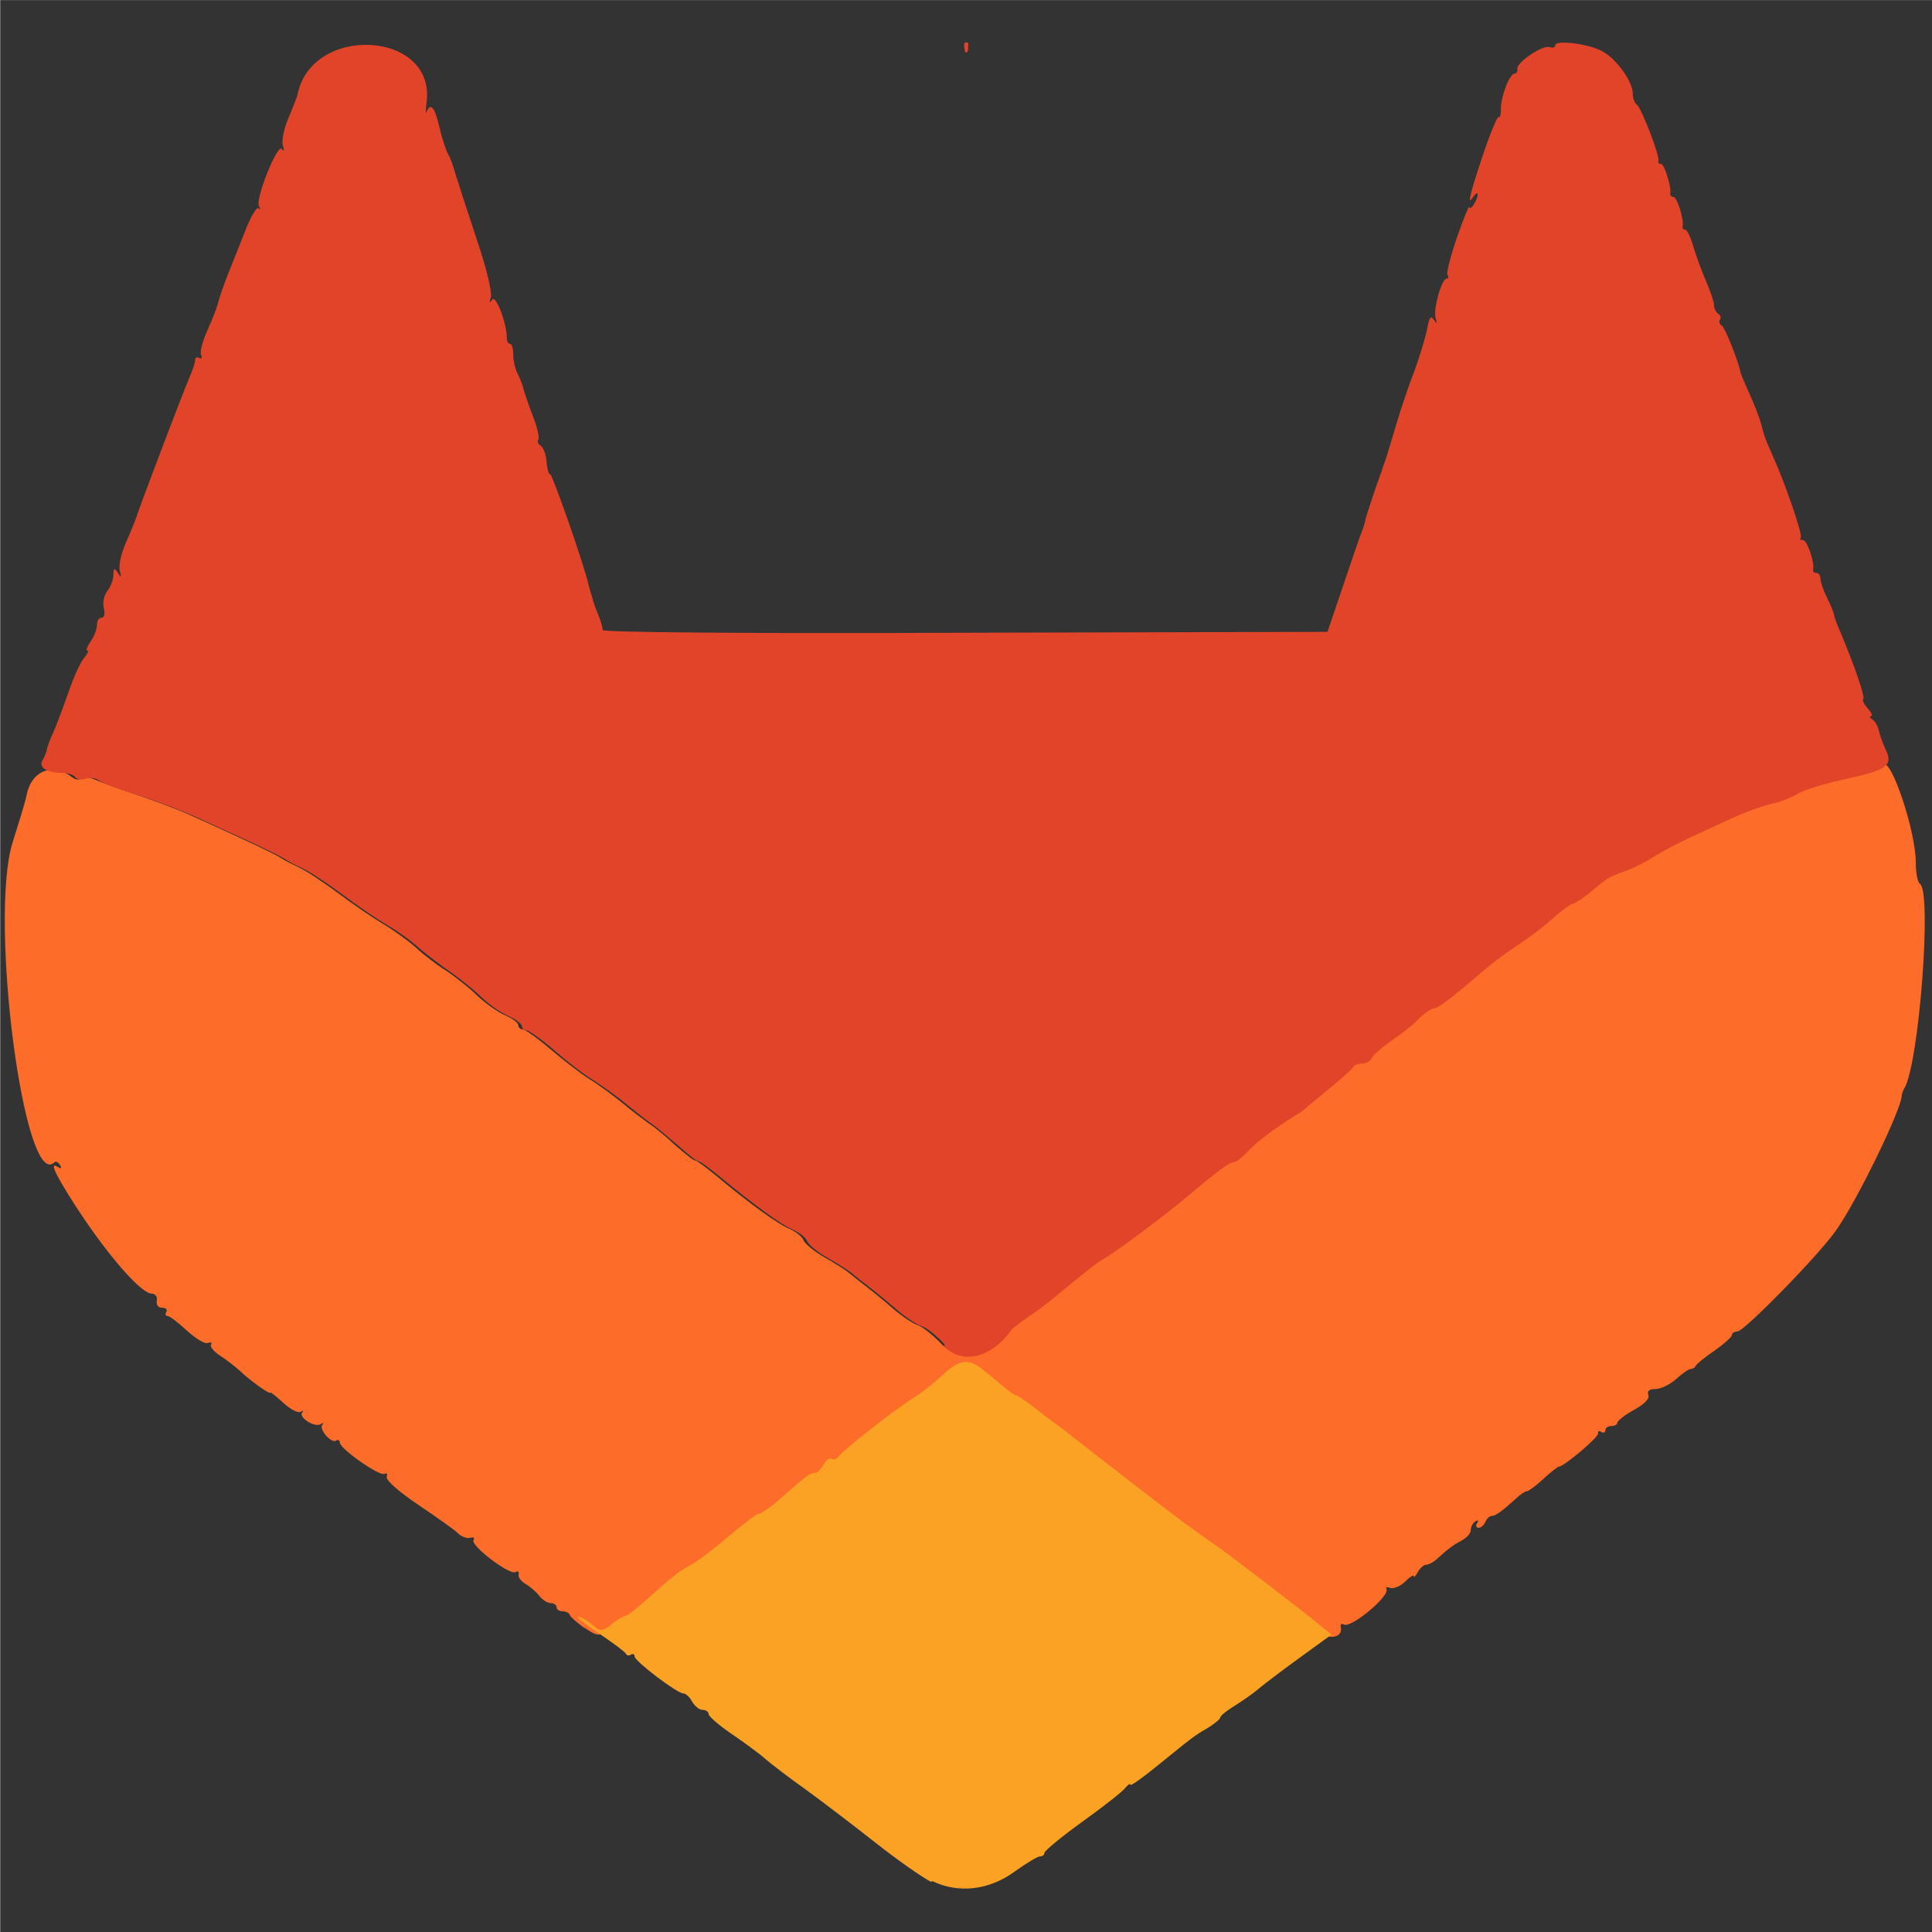
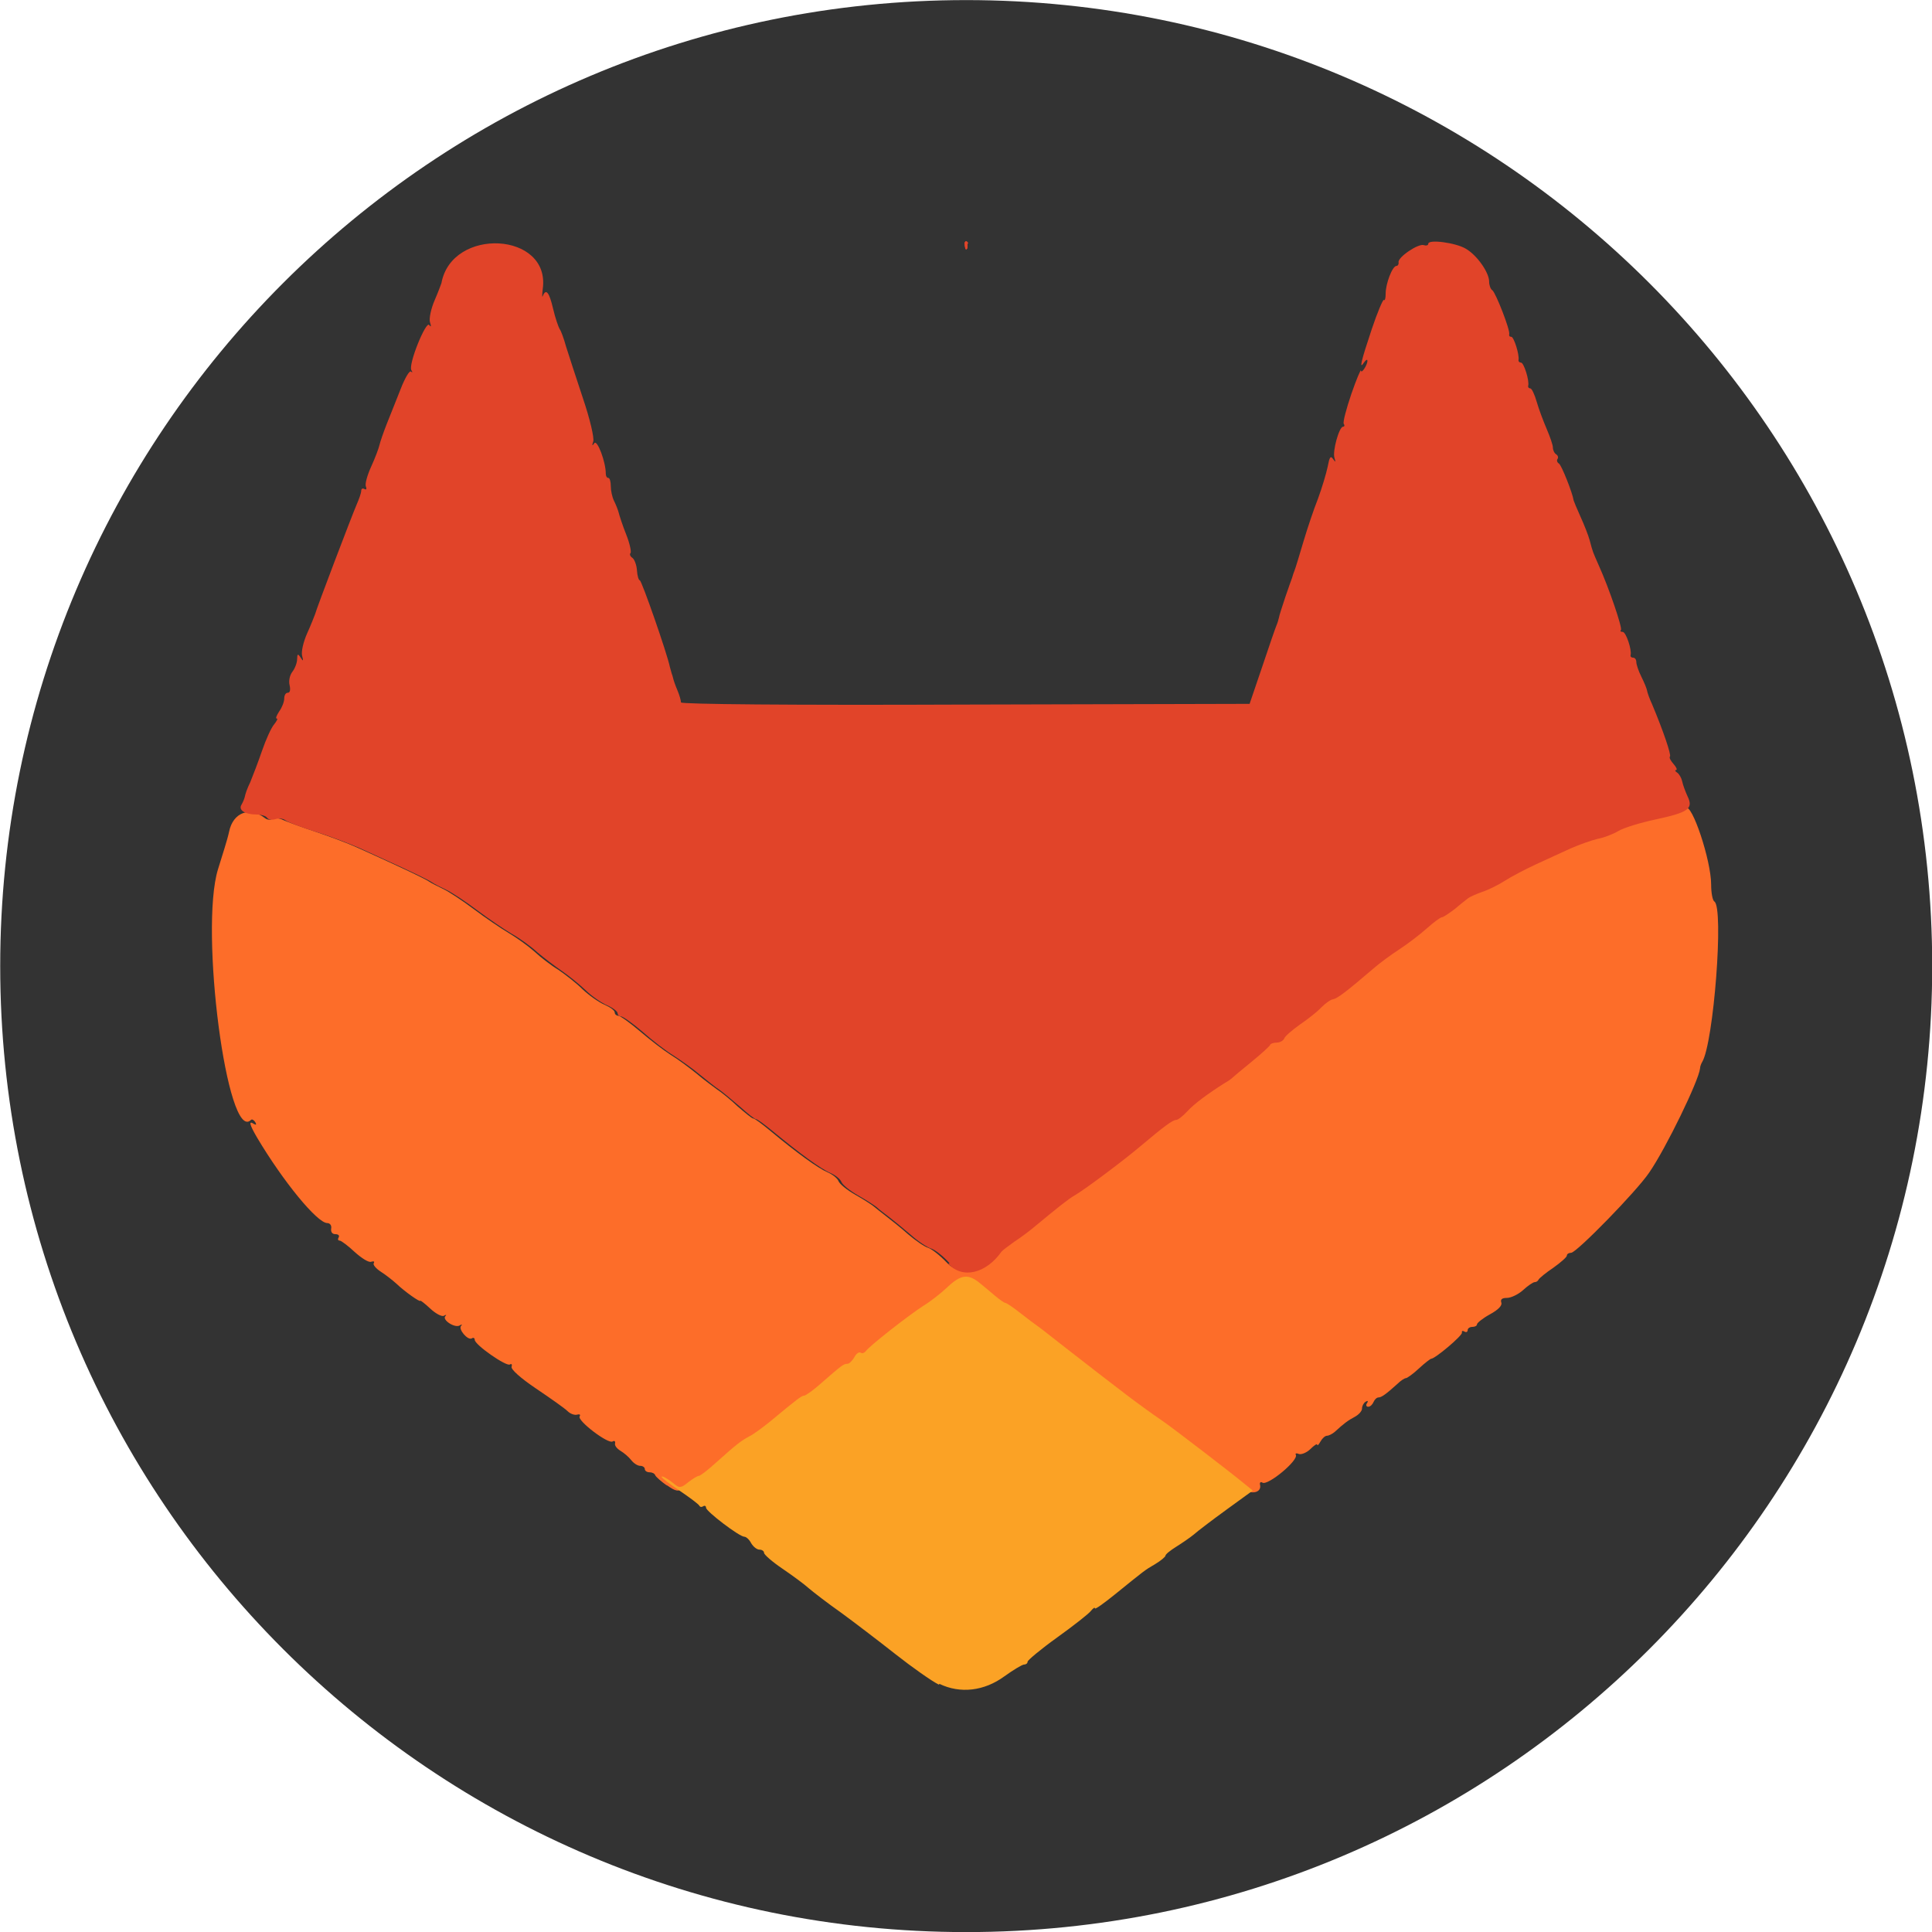
<svg xmlns="http://www.w3.org/2000/svg" width="16" height="16" viewBox="0 0 4.233 4.233" version="1.1" id="svg5" xml:space="preserve">
  <defs id="defs2" />
  <g id="g815" transform="translate(7.659513,0.1613892)">
    <g id="g2691" transform="translate(8.125939,-1.9672735e-4)">
-       <rect style="fill:#333333;fill-opacity:1;stroke:none;stroke-width:0.265" id="rect9168" width="4.233" height="4.233" x="-15.785" y="-0.161" />
+       <rect style="fill:#333333;fill-opacity:1;stroke:none;stroke-width:0.265" id="rect9168" width="4.233" height="4.233" x="-15.785" y="-0.161" ry="2.117" />
      <path style="fill:#fd6d29;fill-opacity:1;stroke-width:0.009" d="m -21.816,4.032 c 0,-0.002 -0.002,-0.004 -0.004,-0.004 -0.002,0 -0.004,0.002 -0.004,0.004 0,0.002 0.002,0.004 0.004,0.004 0.002,0 0.004,-0.002 0.004,-0.004 z" id="path5152" />
      <path style="fill:#fd6d29;fill-opacity:1;stroke-width:0.009" d="m -23.974,4.148 c 0,-0.002 -0.002,-0.004 -0.004,-0.004 -0.002,0 -0.004,0.002 -0.004,0.004 0,0.002 0.002,0.004 0.004,0.004 0.002,0 0.004,-0.002 0.004,-0.004 z" id="path5150" />
      <path style="fill:#fd6d29;fill-opacity:1;stroke-width:0.009" d="m -22.105,4.245 c -0.003,-0.003 -0.009,-0.003 -0.012,0 -0.003,0.003 -5.97e-4,0.006 0.006,0.006 0.007,0 0.009,-0.003 0.006,-0.006 z" id="path5148" />
      <path style="fill:#fd6d29;fill-opacity:1;stroke-width:0.009" d="m -22.264,4.39 c 0,-0.002 0.002,-0.004 0.004,-0.004 0.002,0 0.004,0.002 0.004,0.004 0,0.002 -0.002,0.004 -0.004,0.004 -0.002,0 -0.004,-0.002 -0.004,-0.004 z" id="path5144" />
      <path style="fill:#fd6d29;fill-opacity:1;stroke-width:0.009" d="m -22.398,4.462 c 0,-0.002 0.002,-0.004 0.004,-0.004 0.002,0 0.004,0.002 0.004,0.004 0,0.002 -0.002,0.004 -0.004,0.004 -0.002,0 -0.004,-0.002 -0.004,-0.004 z" id="path443" />
-       <g id="g5638" transform="translate(0,0.09316638)">
+       <g id="g5638" transform="matrix(0.7845316,0,0,0.7845316,-2.945191,0.4944348)">
        <path style="fill:#fd6d29;fill-opacity:1;stroke-width:0.009" d="m -14.503,3.314 c -0.017,-0.012 -0.033,-0.026 -0.034,-0.03 -0.002,-0.005 -0.009,-0.008 -0.016,-0.008 -0.007,0 -0.013,-0.004 -0.013,-0.009 0,-0.005 -0.006,-0.009 -0.013,-0.009 -0.007,0 -0.018,-0.007 -0.025,-0.016 -0.007,-0.009 -0.02,-0.02 -0.03,-0.026 -0.01,-0.006 -0.017,-0.015 -0.015,-0.021 0.001,-0.006 -0.002,-0.008 -0.007,-0.005 -0.012,0.008 -0.099,-0.058 -0.092,-0.07 0.003,-0.005 -3.7e-5,-0.007 -0.007,-0.005 -0.007,0.002 -0.019,-0.002 -0.027,-0.01 -0.008,-0.008 -0.048,-0.036 -0.088,-0.063 -0.043,-0.029 -0.071,-0.054 -0.068,-0.061 0.002,-0.006 2.8e-5,-0.009 -0.005,-0.006 -0.01,0.006 -0.098,-0.055 -0.098,-0.069 0,-0.005 -0.004,-0.007 -0.008,-0.004 -0.011,0.007 -0.039,-0.026 -0.03,-0.035 0.004,-0.004 0.002,-0.005 -0.004,-9.931e-4 -0.014,0.008 -0.05,-0.016 -0.04,-0.026 0.004,-0.004 0.002,-0.005 -0.004,-0.001 -0.006,0.003 -0.023,-0.006 -0.038,-0.02 -0.015,-0.014 -0.028,-0.024 -0.028,-0.022 0,0.005 -0.043,-0.025 -0.067,-0.048 -0.01,-0.009 -0.029,-0.024 -0.043,-0.033 -0.014,-0.009 -0.023,-0.02 -0.02,-0.024 0.003,-0.005 -2.98e-4,-0.006 -0.007,-0.004 -0.007,0.003 -0.027,-0.01 -0.046,-0.027 -0.018,-0.017 -0.038,-0.032 -0.042,-0.032 -0.005,0 -0.006,-0.004 -0.003,-0.009 0.003,-0.005 -9.25e-4,-0.009 -0.009,-0.009 -0.009,0 -0.013,-0.006 -0.012,-0.015 0.002,-0.009 -0.003,-0.016 -0.011,-0.016 -0.028,-4.494e-4 -0.123,-0.116 -0.196,-0.239 -0.021,-0.036 -0.024,-0.048 -0.009,-0.038 0.007,0.004 0.008,0.002 0.004,-0.005 -0.004,-0.006 -0.009,-0.009 -0.012,-0.006 -0.066,0.066 -0.144,-0.531 -0.092,-0.7 0.005,-0.016 0.013,-0.042 0.018,-0.058 0.005,-0.016 0.011,-0.037 0.013,-0.047 0.011,-0.054 0.058,-0.071 0.1,-0.038 0.006,0.005 0.015,0.006 0.021,0.002 0.006,-0.003 0.019,-0.002 0.029,0.003 0.011,0.005 0.052,0.02 0.091,0.033 0.039,0.013 0.092,0.033 0.116,0.044 0.025,0.011 0.077,0.035 0.116,0.053 0.039,0.018 0.078,0.037 0.085,0.042 0.007,0.005 0.026,0.014 0.04,0.021 0.015,0.007 0.053,0.032 0.085,0.056 0.032,0.024 0.076,0.054 0.098,0.067 0.022,0.013 0.054,0.036 0.072,0.052 0.017,0.016 0.047,0.039 0.067,0.051 0.019,0.013 0.05,0.037 0.067,0.054 0.018,0.017 0.045,0.036 0.061,0.043 0.016,0.007 0.029,0.016 0.029,0.022 0,0.005 0.005,0.009 0.01,0.009 0.005,0 0.033,0.02 0.06,0.043 0.028,0.024 0.067,0.054 0.086,0.066 0.02,0.012 0.052,0.036 0.073,0.053 0.02,0.017 0.046,0.036 0.057,0.044 0.011,0.007 0.037,0.028 0.057,0.047 0.021,0.018 0.04,0.034 0.044,0.034 0.004,7.16e-5 0.024,0.015 0.047,0.034 0.073,0.061 0.134,0.105 0.16,0.116 0.014,0.006 0.028,0.017 0.031,0.025 0.003,0.008 0.024,0.025 0.047,0.038 0.023,0.013 0.046,0.028 0.052,0.033 0.006,0.005 0.021,0.017 0.034,0.027 0.013,0.01 0.041,0.032 0.061,0.05 0.021,0.018 0.046,0.035 0.056,0.038 0.01,0.003 0.034,0.022 0.052,0.041 0.039,0.042 0.105,0.027 0.148,-0.034 0.003,-0.004 0.019,-0.017 0.036,-0.028 0.017,-0.012 0.044,-0.032 0.059,-0.044 0.064,-0.052 0.093,-0.075 0.109,-0.085 0.028,-0.017 0.136,-0.097 0.181,-0.135 0.07,-0.059 0.093,-0.076 0.103,-0.076 0.005,-6.27e-5 0.019,-0.011 0.031,-0.024 0.019,-0.02 0.057,-0.049 0.106,-0.08 0.008,-0.005 0.016,-0.011 0.019,-0.013 0.002,-0.002 0.027,-0.023 0.054,-0.045 0.027,-0.022 0.051,-0.043 0.052,-0.047 0.002,-0.004 0.01,-0.007 0.019,-0.007 0.009,0 0.018,-0.005 0.021,-0.012 0.002,-0.006 0.022,-0.023 0.043,-0.038 0.021,-0.015 0.048,-0.036 0.06,-0.048 0.011,-0.012 0.026,-0.022 0.033,-0.023 0.011,-0.002 0.036,-0.021 0.113,-0.086 0.017,-0.015 0.05,-0.039 0.073,-0.054 0.023,-0.015 0.057,-0.041 0.076,-0.058 0.019,-0.017 0.037,-0.031 0.042,-0.031 0.004,0 0.021,-0.01 0.036,-0.023 0.016,-0.012 0.032,-0.026 0.037,-0.03 0.005,-0.004 0.023,-0.012 0.04,-0.018 0.017,-0.006 0.045,-0.02 0.063,-0.031 0.017,-0.011 0.056,-0.032 0.085,-0.045 0.03,-0.014 0.074,-0.034 0.098,-0.045 0.025,-0.011 0.059,-0.023 0.076,-0.027 0.017,-0.004 0.043,-0.014 0.058,-0.022 0.015,-0.009 0.061,-0.023 0.103,-0.032 0.042,-0.009 0.082,-0.022 0.09,-0.028 0.017,-0.015 0.071,0.146 0.071,0.214 0,0.023 0.004,0.044 0.009,0.047 0.027,0.017 -0.002,0.395 -0.034,0.448 -0.003,0.005 -0.006,0.013 -0.006,0.018 -0.003,0.033 -0.095,0.223 -0.142,0.291 -0.035,0.052 -0.203,0.224 -0.218,0.224 -0.006,0 -0.012,0.003 -0.012,0.008 0,0.004 -0.017,0.019 -0.038,0.034 -0.021,0.014 -0.039,0.029 -0.041,0.033 -0.002,0.004 -0.006,0.007 -0.011,0.007 -0.004,0 -0.019,0.01 -0.032,0.022 -0.013,0.012 -0.034,0.022 -0.045,0.022 -0.014,0 -0.019,0.004 -0.016,0.013 0.003,0.008 -0.008,0.02 -0.032,0.033 -0.02,0.011 -0.036,0.024 -0.036,0.028 0,0.004 -0.006,0.007 -0.013,0.007 -0.007,0 -0.013,0.004 -0.013,0.009 0,0.005 -0.004,0.007 -0.009,0.004 -0.005,-0.003 -0.008,-0.002 -0.007,0.003 0.002,0.008 -0.075,0.073 -0.086,0.073 -0.002,0 -0.018,0.012 -0.034,0.027 -0.016,0.015 -0.033,0.027 -0.036,0.027 -0.004,0 -0.015,0.007 -0.024,0.016 -0.032,0.029 -0.045,0.038 -0.053,0.038 -0.005,0 -0.011,0.006 -0.014,0.013 -0.003,0.007 -0.009,0.013 -0.015,0.013 -0.005,0 -0.007,-0.005 -0.003,-0.01 0.004,-0.006 0.002,-0.008 -0.004,-0.004 -0.006,0.004 -0.01,0.012 -0.01,0.019 0,0.007 -0.009,0.017 -0.02,0.023 -0.019,0.01 -0.031,0.019 -0.056,0.042 -0.007,0.006 -0.017,0.011 -0.022,0.011 -0.005,0 -0.013,0.007 -0.018,0.016 -0.005,0.009 -0.009,0.013 -0.009,0.009 -1.48e-4,-0.004 -0.009,0.002 -0.019,0.012 -0.01,0.01 -0.025,0.016 -0.032,0.014 -0.007,-0.003 -0.011,-0.002 -0.009,0.002 0.009,0.015 -0.078,0.087 -0.093,0.078 -0.005,-0.003 -0.008,-9.209e-4 -0.007,0.005 0.006,0.024 -0.026,0.03 -0.052,0.01 -0.101,-0.079 -0.208,-0.161 -0.227,-0.174 -0.063,-0.044 -0.115,-0.083 -0.287,-0.217 -0.022,-0.017 -0.048,-0.038 -0.058,-0.045 -0.01,-0.007 -0.034,-0.026 -0.053,-0.04 -0.019,-0.015 -0.037,-0.027 -0.04,-0.027 -0.003,-6e-6 -0.016,-0.009 -0.029,-0.02 -0.013,-0.011 -0.032,-0.027 -0.042,-0.035 -0.033,-0.027 -0.053,-0.025 -0.092,0.012 -0.016,0.015 -0.046,0.038 -0.066,0.051 -0.042,0.027 -0.153,0.114 -0.161,0.127 -0.003,0.005 -0.009,0.007 -0.014,0.004 -0.004,-0.003 -0.012,0.003 -0.018,0.013 -0.005,0.01 -0.014,0.018 -0.019,0.018 -0.011,0 -0.017,0.005 -0.072,0.053 -0.023,0.02 -0.045,0.036 -0.049,0.036 -0.008,9e-6 -0.02,0.009 -0.096,0.073 -0.019,0.016 -0.044,0.034 -0.056,0.04 -0.024,0.012 -0.033,0.02 -0.092,0.071 -0.023,0.02 -0.048,0.039 -0.055,0.042 -0.007,0.003 -0.021,0.011 -0.031,0.018 -0.016,0.011 -0.022,0.01 -0.049,-0.009 z" id="path5146" />
        <g id="g5624">
          <path style="fill:#fba225;fill-opacity:1;stroke-width:0.009" d="m -13.745,3.869 c -0.02,-0.01 -0.074,-0.048 -0.121,-0.085 -0.047,-0.037 -0.115,-0.089 -0.152,-0.116 -0.037,-0.026 -0.077,-0.057 -0.09,-0.068 -0.012,-0.011 -0.046,-0.036 -0.074,-0.055 -0.028,-0.019 -0.051,-0.039 -0.051,-0.044 0,-0.005 -0.006,-0.009 -0.013,-0.009 -0.007,0 -0.017,-0.008 -0.023,-0.018 -0.005,-0.01 -0.014,-0.018 -0.019,-0.018 -0.014,0 -0.107,-0.071 -0.107,-0.081 0,-0.005 -0.004,-0.007 -0.008,-0.004 -0.005,0.003 -0.009,0.002 -0.011,-0.002 -0.002,-0.004 -0.026,-0.022 -0.054,-0.041 -0.028,-0.019 -0.051,-0.036 -0.051,-0.039 0,-0.005 0.019,0.006 0.037,0.021 0.012,0.01 0.018,0.01 0.037,-0.006 0.013,-0.01 0.026,-0.018 0.03,-0.018 0.004,0 0.026,-0.017 0.049,-0.038 0.058,-0.052 0.069,-0.06 0.093,-0.073 0.012,-0.006 0.036,-0.024 0.056,-0.04 0.077,-0.064 0.089,-0.073 0.096,-0.073 0.004,-6e-6 0.027,-0.016 0.049,-0.036 0.055,-0.048 0.061,-0.053 0.072,-0.053 0.005,0 0.013,-0.008 0.019,-0.018 0.005,-0.01 0.013,-0.016 0.018,-0.013 0.004,0.003 0.01,7.43e-4 0.014,-0.004 0.008,-0.013 0.119,-0.1 0.161,-0.127 0.02,-0.012 0.049,-0.035 0.066,-0.051 0.039,-0.037 0.059,-0.039 0.092,-0.012 0.01,0.008 0.029,0.024 0.042,0.035 0.013,0.011 0.026,0.02 0.029,0.02 0.003,6.1e-6 0.021,0.012 0.04,0.027 0.019,0.015 0.043,0.033 0.053,0.04 0.01,0.007 0.036,0.028 0.058,0.045 0.172,0.134 0.224,0.174 0.287,0.217 0.028,0.019 0.192,0.145 0.227,0.174 l 0.026,0.021 -0.073,0.053 c -0.04,0.029 -0.082,0.061 -0.092,0.07 -0.011,0.009 -0.033,0.024 -0.049,0.034 -0.016,0.01 -0.03,0.021 -0.03,0.025 0,0.003 -0.013,0.014 -0.028,0.023 -0.031,0.018 -0.03,0.018 -0.113,0.085 -0.031,0.025 -0.056,0.043 -0.056,0.039 0,-0.004 -0.005,-2.238e-4 -0.011,0.007 -0.006,0.008 -0.048,0.041 -0.094,0.074 -0.046,0.033 -0.083,0.064 -0.083,0.068 0,0.005 -0.005,0.008 -0.01,0.008 -0.005,0 -0.03,0.015 -0.055,0.033 -0.056,0.041 -0.123,0.049 -0.181,0.021 z" id="path445" />
          <path style="fill:#e14429;fill-opacity:1;stroke-width:0.009" d="m -13.664,-0.157 c 0,-0.002 -0.002,-0.004 -0.004,-0.004 -0.002,0 -0.004,0.002 -0.004,0.004 0,0.002 0.002,0.004 0.004,0.004 0.002,0 0.004,-0.002 0.004,-0.004 z" id="path5610" />
          <path style="fill:#e14429;fill-opacity:1;stroke-width:0.009" d="m -13.664,-0.157 c 0,-0.002 -0.002,-0.004 -0.004,-0.004 -0.002,0 -0.004,0.002 -0.004,0.004 0,0.002 0.002,0.004 0.004,0.004 0.002,0 0.004,-0.002 0.004,-0.004 z" id="path5608" />
          <path style="fill:#e14429;fill-opacity:1;stroke-width:0.009" d="m -13.667,-0.157 c -0.003,-0.007 -0.005,-0.005 -0.005,0.005 -3.89e-4,0.009 0.002,0.015 0.005,0.012 0.003,-0.003 0.003,-0.011 7.05e-4,-0.017 z" id="path5606" />
          <path style="fill:#e14429;fill-opacity:1;stroke-width:0.009" d="m -13.664,-0.157 c 0,-0.002 -0.002,-0.004 -0.004,-0.004 -0.002,0 -0.004,0.002 -0.004,0.004 0,0.002 0.002,0.004 0.004,0.004 0.002,0 0.004,-0.002 0.004,-0.004 z" id="path5604" />
          <path style="fill:#e14429;fill-opacity:1;stroke-width:0.009" d="m -13.667,-0.157 c -0.003,-0.007 -0.005,-0.005 -0.005,0.005 -3.88e-4,0.009 0.002,0.015 0.005,0.012 0.003,-0.003 0.003,-0.011 7.05e-4,-0.017 z" id="path5602" />
          <path style="fill:#e14429;fill-opacity:1;stroke-width:0.009" d="m -13.664,-0.157 c 0,-0.002 -0.002,-0.004 -0.004,-0.004 -0.002,0 -0.004,0.002 -0.004,0.004 0,0.002 0.002,0.004 0.004,0.004 0.002,0 0.004,-0.002 0.004,-0.004 z" id="path5600" />
          <path style="fill:#e14429;fill-opacity:1;stroke-width:0.009" d="m -13.667,-0.16 c -0.003,-0.003 -0.006,-5.97e-4 -0.006,0.006 0,0.007 0.003,0.009 0.006,0.006 0.003,-0.003 0.003,-0.009 0,-0.012 z" id="path5598" />
          <path style="fill:#e14429;fill-opacity:1;stroke-width:0.009" d="m -13.664,-0.157 c 0,-0.002 -0.002,-0.004 -0.004,-0.004 -0.002,0 -0.004,0.002 -0.004,0.004 0,0.002 0.002,0.004 0.004,0.004 0.002,0 0.004,-0.002 0.004,-0.004 z" id="path5596" />
          <path style="fill:#e14429;fill-opacity:1;stroke-width:0.009" d="m -13.715,2.692 c -0.018,-0.02 -0.041,-0.038 -0.052,-0.041 -0.01,-0.003 -0.036,-0.02 -0.056,-0.038 -0.021,-0.018 -0.048,-0.04 -0.061,-0.05 -0.013,-0.01 -0.029,-0.022 -0.034,-0.027 -0.006,-0.005 -0.029,-0.02 -0.052,-0.033 -0.023,-0.013 -0.044,-0.03 -0.047,-0.038 -0.003,-0.008 -0.017,-0.019 -0.031,-0.025 -0.026,-0.011 -0.086,-0.055 -0.16,-0.116 -0.022,-0.018 -0.043,-0.034 -0.047,-0.034 -0.004,-7.16e-5 -0.023,-0.015 -0.044,-0.034 -0.021,-0.018 -0.046,-0.039 -0.057,-0.047 -0.011,-0.007 -0.036,-0.027 -0.057,-0.044 -0.02,-0.017 -0.053,-0.04 -0.073,-0.053 -0.02,-0.012 -0.059,-0.042 -0.086,-0.066 -0.028,-0.024 -0.055,-0.043 -0.06,-0.043 -0.005,0 -0.01,-0.004 -0.01,-0.009 0,-0.005 -0.013,-0.015 -0.029,-0.022 -0.016,-0.007 -0.044,-0.026 -0.061,-0.043 -0.018,-0.017 -0.048,-0.041 -0.067,-0.054 -0.019,-0.013 -0.049,-0.036 -0.067,-0.051 -0.017,-0.016 -0.049,-0.039 -0.072,-0.052 -0.022,-0.013 -0.066,-0.043 -0.098,-0.067 -0.032,-0.024 -0.07,-0.049 -0.085,-0.056 -0.015,-0.007 -0.033,-0.016 -0.04,-0.021 -0.007,-0.005 -0.046,-0.024 -0.085,-0.042 -0.039,-0.018 -0.092,-0.042 -0.116,-0.053 -0.025,-0.011 -0.079,-0.032 -0.121,-0.045 -0.042,-0.013 -0.081,-0.028 -0.087,-0.033 -0.006,-0.005 -0.019,-0.006 -0.028,-0.003 -0.01,0.003 -0.02,0.001 -0.023,-0.004 -0.003,-0.005 -0.017,-0.009 -0.03,-0.009 -0.033,-1.854e-4 -0.051,-0.013 -0.041,-0.028 0.004,-0.007 0.008,-0.017 0.009,-0.022 8.42e-4,-0.006 0.007,-0.024 0.015,-0.04 0.007,-0.017 0.022,-0.056 0.033,-0.088 0.011,-0.032 0.026,-0.065 0.034,-0.074 0.007,-0.009 0.011,-0.016 0.007,-0.016 -0.004,0 -10e-5,-0.009 0.007,-0.02 0.008,-0.011 0.014,-0.027 0.014,-0.036 0,-0.009 0.004,-0.016 0.01,-0.016 0.006,0 0.008,-0.008 0.005,-0.021 -0.003,-0.012 2.24e-4,-0.028 0.008,-0.038 0.007,-0.009 0.013,-0.025 0.013,-0.035 3.57e-4,-0.015 0.002,-0.016 0.01,-0.004 0.007,0.011 0.008,0.01 0.004,-0.005 -0.003,-0.011 0.003,-0.038 0.014,-0.063 0.011,-0.024 0.02,-0.048 0.022,-0.053 0.004,-0.016 0.103,-0.276 0.116,-0.306 0.007,-0.016 0.013,-0.033 0.013,-0.039 0,-0.006 0.004,-0.008 0.009,-0.005 0.005,0.003 0.007,-7.16e-5 0.004,-0.007 -0.003,-0.007 0.004,-0.032 0.015,-0.056 0.011,-0.024 0.021,-0.051 0.023,-0.06 0.002,-0.009 0.011,-0.035 0.02,-0.058 0.009,-0.023 0.027,-0.067 0.039,-0.098 0.012,-0.031 0.025,-0.053 0.029,-0.049 0.004,0.004 0.005,0.002 0.001,-0.004 -0.009,-0.016 0.041,-0.139 0.05,-0.126 0.005,0.007 0.006,0.004 0.002,-0.008 -0.003,-0.01 0.003,-0.038 0.013,-0.061 0.01,-0.023 0.018,-0.045 0.019,-0.048 0.029,-0.158 0.305,-0.143 0.283,0.016 -0.002,0.017 -0.002,0.026 1.6e-5,0.02 0.009,-0.022 0.018,-0.011 0.029,0.036 0.006,0.026 0.015,0.051 0.018,0.056 0.004,0.005 0.012,0.027 0.018,0.049 0.007,0.022 0.028,0.087 0.047,0.144 0.02,0.059 0.032,0.111 0.029,0.121 -0.004,0.012 -0.003,0.014 0.003,0.005 0.008,-0.011 0.032,0.052 0.032,0.085 0,0.007 0.003,0.012 0.007,0.012 0.004,0 0.007,0.01 0.007,0.023 0,0.013 0.004,0.031 0.009,0.041 0.005,0.01 0.011,0.025 0.013,0.033 0.002,0.008 0.011,0.036 0.021,0.061 0.01,0.025 0.015,0.049 0.012,0.052 -0.003,0.003 -9.91e-4,0.009 0.005,0.013 0.006,0.004 0.012,0.02 0.013,0.035 0.001,0.016 0.005,0.028 0.008,0.028 0.005,1.79e-5 0.076,0.203 0.084,0.242 0.002,0.007 0.004,0.015 0.005,0.018 0.001,0.002 0.003,0.009 0.004,0.013 9.43e-4,0.005 0.006,0.02 0.012,0.034 0.006,0.014 0.01,0.029 0.01,0.034 0,0.005 0.303,0.008 0.794,0.006 l 0.794,-0.002 0.035,-0.103 c 0.019,-0.057 0.037,-0.109 0.04,-0.116 0.003,-0.007 0.006,-0.017 0.007,-0.022 5.37e-4,-0.005 0.009,-0.031 0.018,-0.058 0.009,-0.027 0.018,-0.051 0.019,-0.054 6.28e-4,-0.002 0.003,-0.011 0.006,-0.018 0.003,-0.007 0.014,-0.044 0.025,-0.081 0.011,-0.037 0.029,-0.091 0.041,-0.121 0.011,-0.03 0.023,-0.07 0.027,-0.089 0.005,-0.027 0.008,-0.032 0.015,-0.022 0.007,0.01 0.008,0.01 0.004,-0.003 -0.006,-0.018 0.013,-0.087 0.024,-0.087 0.004,0 0.005,-0.004 0.002,-0.008 -0.003,-0.004 0.007,-0.042 0.021,-0.083 0.014,-0.041 0.027,-0.071 0.027,-0.066 6.27e-4,0.011 0.018,-0.015 0.018,-0.027 0,-0.005 -0.004,-0.003 -0.009,0.004 -0.015,0.023 -0.009,-0.002 0.021,-0.092 0.016,-0.048 0.032,-0.085 0.034,-0.082 0.003,0.003 0.005,-0.005 0.005,-0.018 0,-0.028 0.019,-0.077 0.03,-0.077 0.004,0 0.007,-0.005 0.006,-0.01 -0.003,-0.014 0.056,-0.054 0.071,-0.048 0.006,0.002 0.012,6.38e-4 0.012,-0.004 0,-0.013 0.077,-0.003 0.105,0.014 0.031,0.018 0.065,0.066 0.065,0.092 0,0.01 0.004,0.021 0.009,0.024 0.009,0.006 0.051,0.113 0.047,0.123 -0.001,0.004 0.001,0.007 0.006,0.007 0.007,0 0.023,0.05 0.02,0.065 -6.59e-4,0.004 0.003,0.007 0.007,0.007 0.008,0 0.024,0.051 0.02,0.065 -9.38e-4,0.004 0.002,0.007 0.006,0.007 0.004,0 0.012,0.017 0.018,0.038 0.006,0.021 0.019,0.055 0.028,0.076 0.009,0.021 0.017,0.044 0.017,0.051 0,0.007 0.004,0.016 0.009,0.019 0.005,0.003 0.007,0.009 0.004,0.013 -0.003,0.004 -9.82e-4,0.01 0.004,0.013 0.007,0.004 0.038,0.082 0.041,0.103 4.1e-4,0.002 0.009,0.023 0.019,0.045 0.01,0.022 0.022,0.052 0.026,0.067 0.009,0.034 0.008,0.03 0.025,0.069 0.029,0.064 0.067,0.176 0.062,0.181 -0.003,0.003 -7.32e-4,0.005 0.005,0.005 0.009,0 0.026,0.05 0.022,0.065 -9.38e-4,0.004 0.002,0.007 0.007,0.007 0.005,0 0.009,0.005 0.009,0.012 0,0.007 0.006,0.025 0.014,0.041 0.008,0.016 0.015,0.033 0.016,0.039 0.001,0.006 0.007,0.023 0.014,0.038 0.032,0.076 0.054,0.142 0.05,0.146 -0.003,0.003 0.002,0.012 0.01,0.021 0.008,0.009 0.011,0.016 0.007,0.017 -0.004,7.16e-5 -0.003,0.003 0.003,0.007 0.006,0.004 0.012,0.015 0.014,0.024 0.002,0.01 0.009,0.029 0.015,0.042 0.017,0.035 0.003,0.045 -0.09,0.065 -0.042,0.009 -0.088,0.023 -0.103,0.032 -0.015,0.009 -0.041,0.019 -0.058,0.022 -0.017,0.004 -0.051,0.016 -0.076,0.027 -0.025,0.011 -0.069,0.032 -0.098,0.045 -0.03,0.014 -0.068,0.034 -0.085,0.045 -0.017,0.011 -0.045,0.025 -0.063,0.031 -0.017,0.006 -0.035,0.014 -0.04,0.018 -0.005,0.004 -0.022,0.017 -0.037,0.03 -0.016,0.012 -0.032,0.023 -0.036,0.023 -0.004,0 -0.023,0.014 -0.042,0.031 -0.019,0.017 -0.053,0.043 -0.076,0.058 -0.023,0.015 -0.056,0.039 -0.073,0.054 -0.076,0.065 -0.101,0.084 -0.113,0.086 -0.007,9.688e-4 -0.021,0.011 -0.033,0.023 -0.011,0.012 -0.038,0.033 -0.06,0.048 -0.021,0.015 -0.041,0.032 -0.043,0.038 -0.002,0.006 -0.012,0.012 -0.021,0.012 -0.009,0 -0.018,0.003 -0.019,0.007 -0.002,0.004 -0.025,0.025 -0.052,0.047 -0.027,0.022 -0.051,0.042 -0.054,0.045 -0.002,0.002 -0.011,0.009 -0.019,0.013 -0.049,0.031 -0.087,0.059 -0.106,0.08 -0.012,0.013 -0.026,0.024 -0.031,0.024 -0.01,1.264e-4 -0.033,0.017 -0.103,0.076 -0.045,0.038 -0.153,0.119 -0.181,0.135 -0.016,0.009 -0.045,0.032 -0.109,0.085 -0.015,0.013 -0.042,0.033 -0.059,0.044 -0.017,0.012 -0.034,0.025 -0.036,0.028 -0.043,0.061 -0.109,0.077 -0.148,0.034 z" id="path5584" />
        </g>
      </g>
    </g>
  </g>
</svg>
